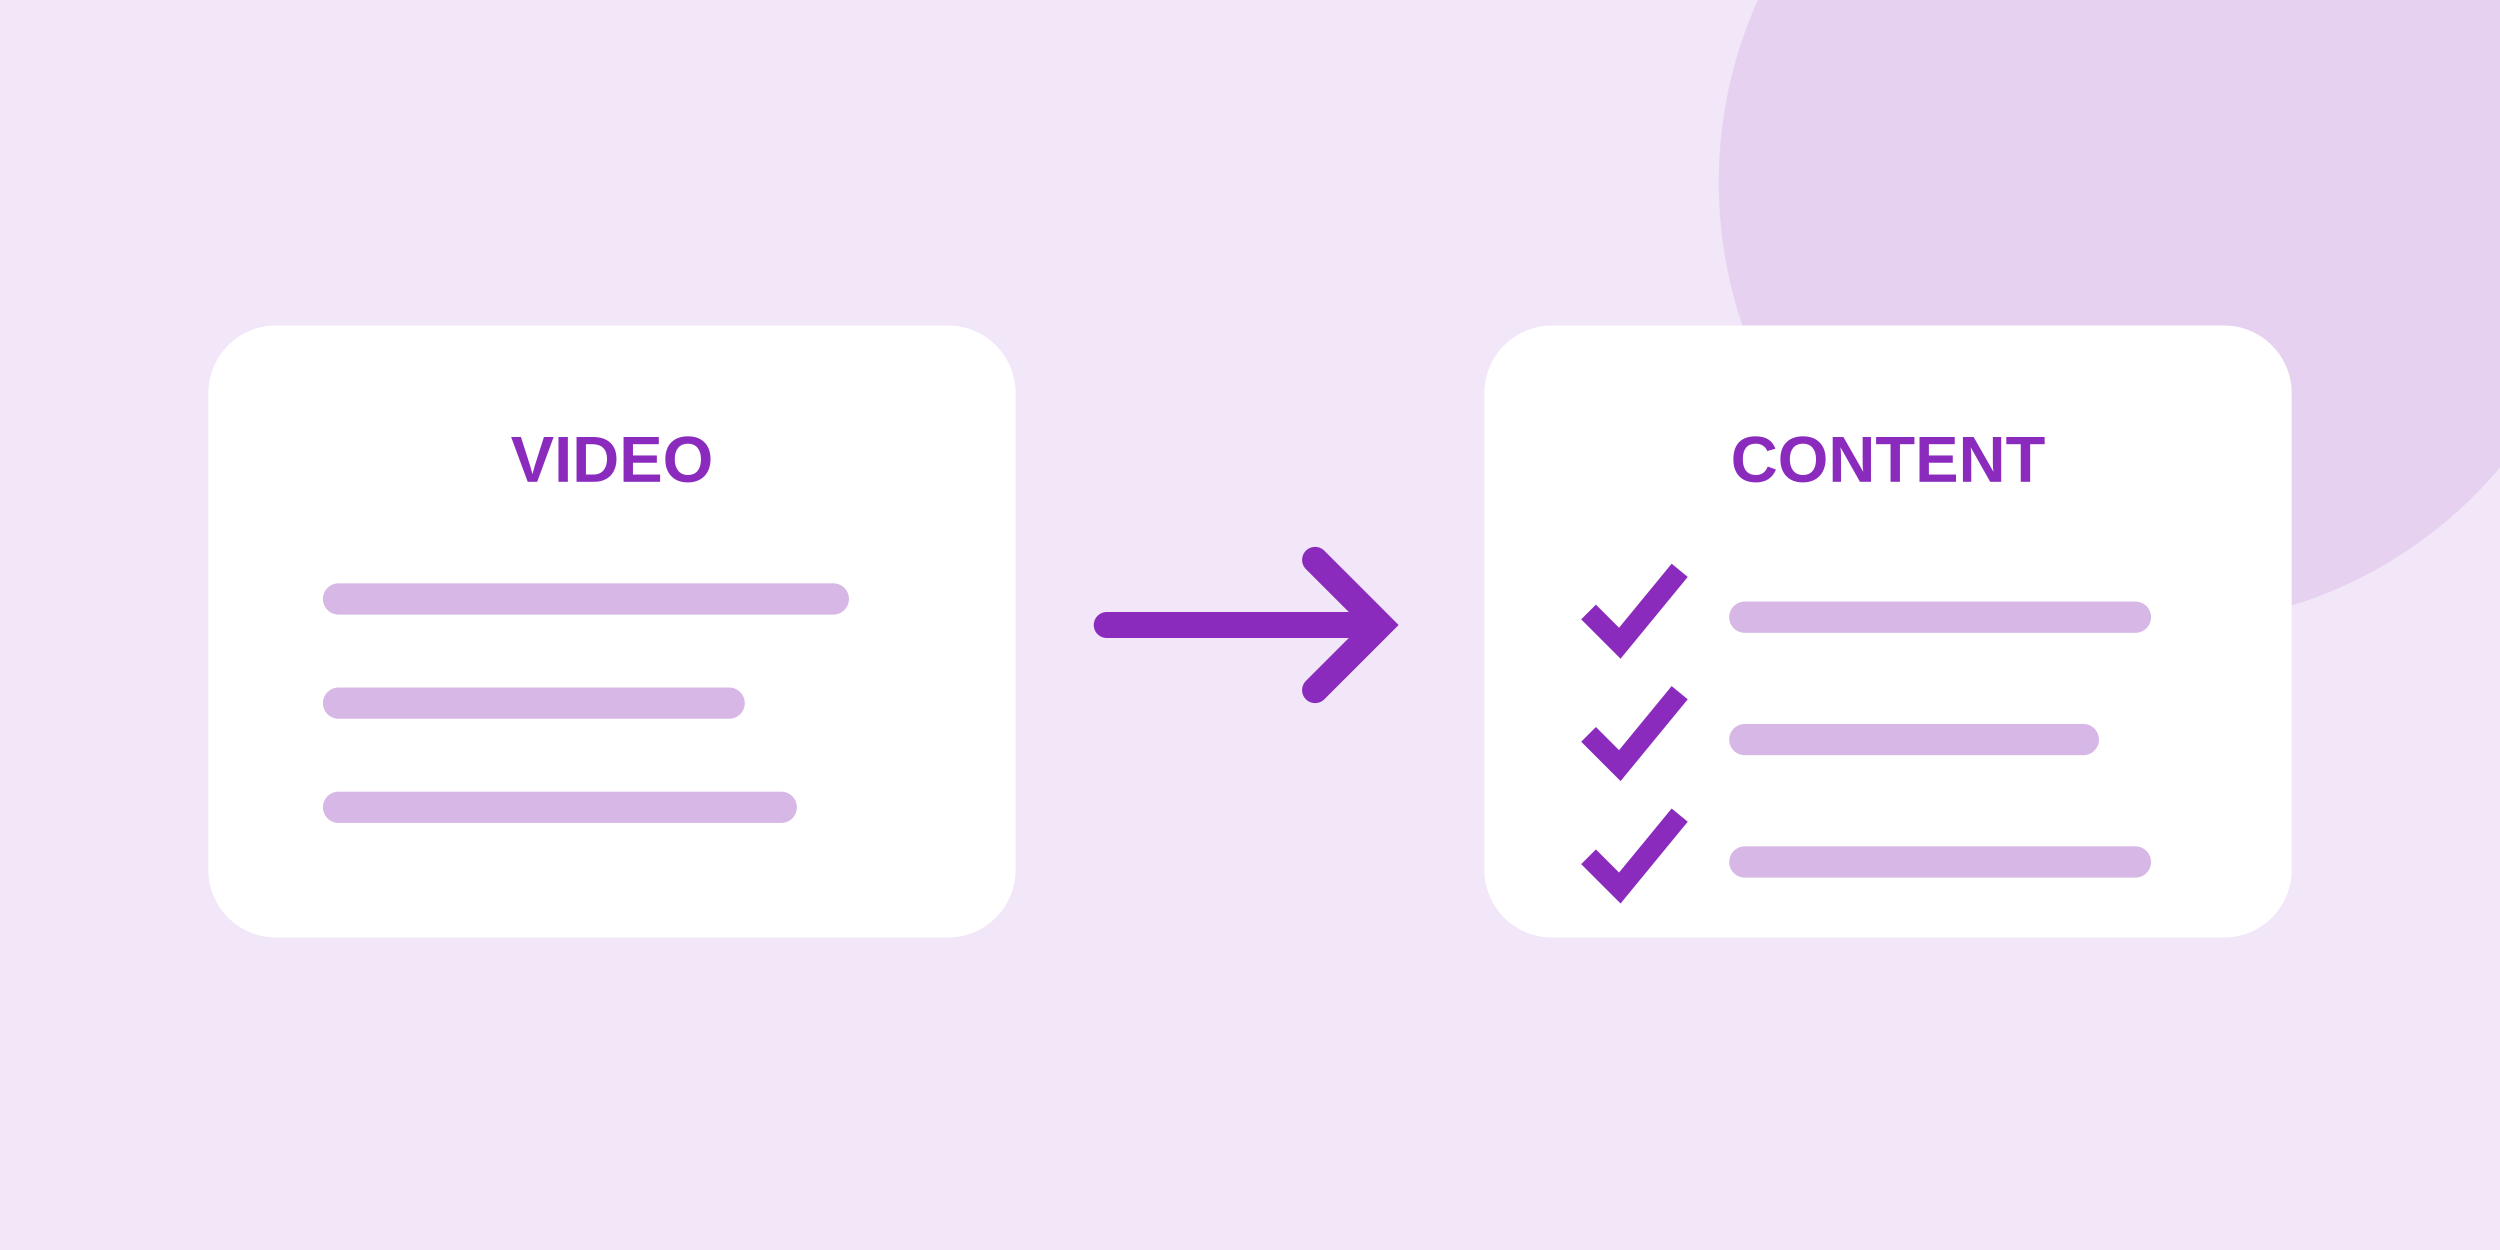
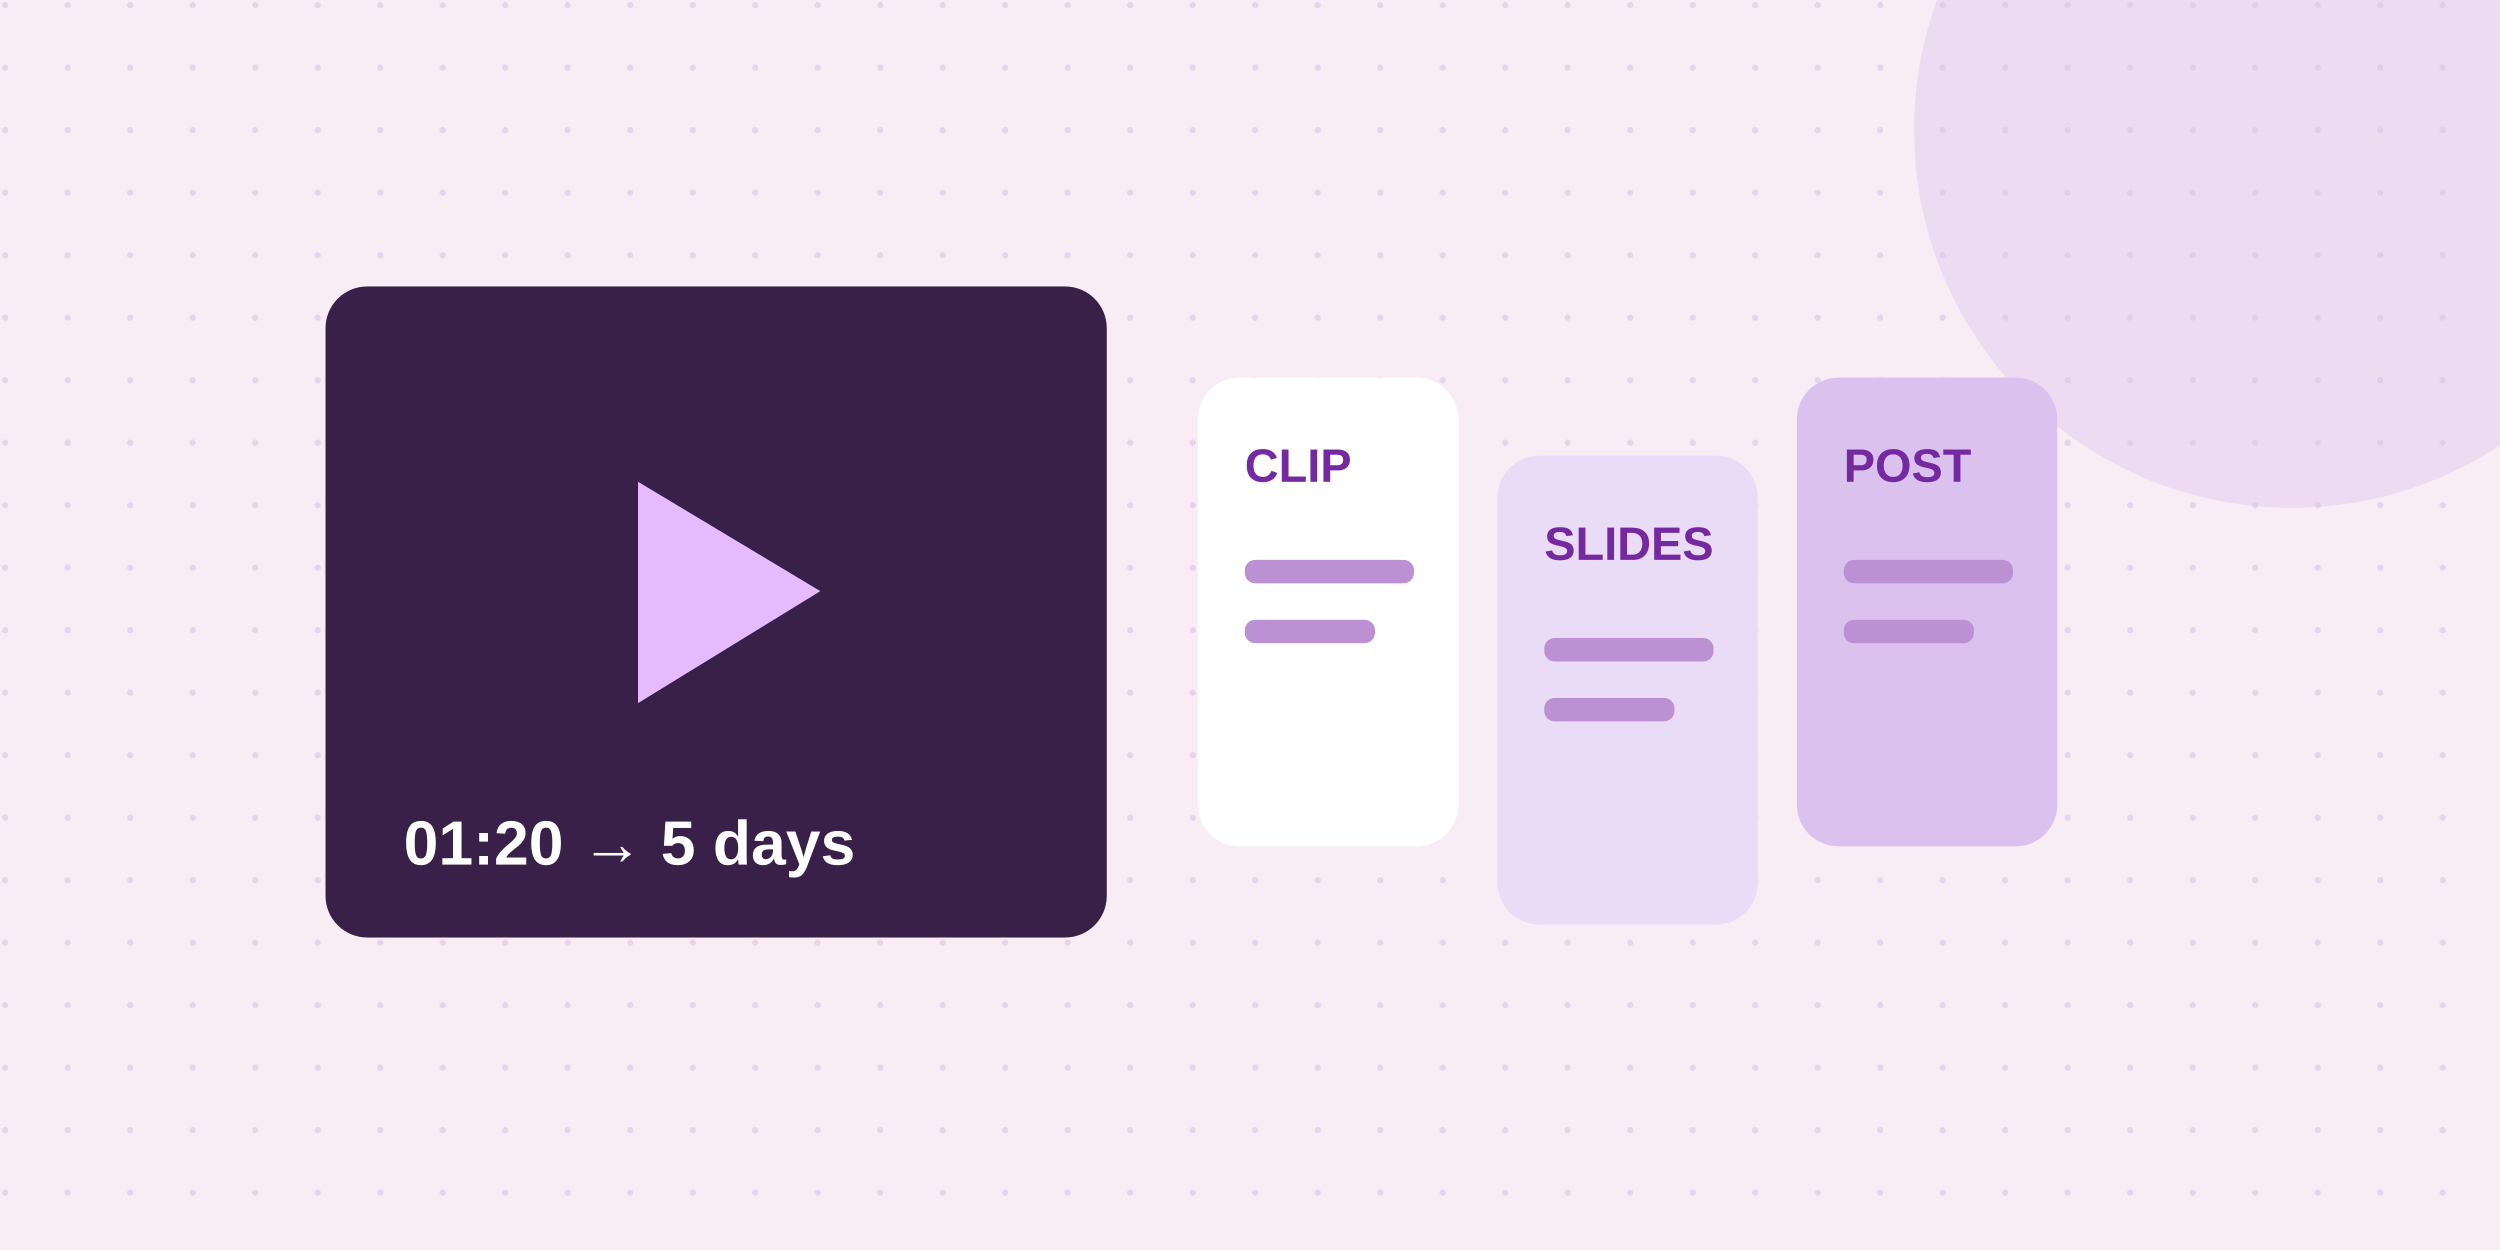
<svg xmlns="http://www.w3.org/2000/svg" viewBox="0 0 960 480">
-   <rect width="960" height="480" fill="#f1e7f8" />
-   <circle cx="830" cy="70" r="170" fill="#e6d2f0" />
-   <rect x="80" y="125" width="310" height="235" rx="26" fill="white" />
-   <rect x="570" y="125" width="310" height="235" rx="26" fill="white" />
-   <path d="M425 240h105m-25-25 25 25-25 25" fill="none" stroke="#8b2bbd" stroke-width="10" stroke-linecap="round" />
-   <g fill="#8b2bbd" font-family="Arial,sans-serif" font-size="25" font-weight="700" text-anchor="middle">
-     <text x="235" y="185">VIDEO</text>
-     <text x="725" y="185">CONTENT</text>
+   <defs>
+     <pattern id="dots" width="24" height="24" patternUnits="userSpaceOnUse">
+       <circle cx="2" cy="2" r="1.2" fill="#b990cf" opacity=".28" />
+     </pattern>
+   </defs>
+   <rect width="960" height="480" fill="#f8edf5" />
+   <rect width="960" height="480" fill="url(#dots)" />
+   <circle cx="880" cy="50" r="145" fill="#dcc0ec" opacity=".4" />
+   <g>
+     <rect x="125" y="110" width="300" height="250" rx="16" fill="#382049" />
+     <path d="M245 185v85l70-43Z" fill="#e6baff" />
+     <text x="155" y="332" font-family="Arial,sans-serif" font-size="24" fill="#fff" font-weight="700">01:20 → 5 days</text>
+     <rect x="460" y="145" width="100" height="180" rx="16" fill="#fff" />
+     <text x="478" y="185" font-family="Arial,sans-serif" font-size="18" fill="#7529a1" font-weight="700">CLIP</text>
+     <rect x="478" y="215" width="65" height="9" rx="4" fill="#bb91d3" />
+     <rect x="478" y="238" width="50" height="9" rx="4" fill="#bb91d3" />
+     <rect x="575" y="175" width="100" height="180" rx="16" fill="#eadbf6" />
+     <text x="593" y="215" font-family="Arial,sans-serif" font-size="18" fill="#7529a1" font-weight="700">SLIDES</text>
+     <rect x="593" y="245" width="65" height="9" rx="4" fill="#bb91d3" />
+     <rect x="593" y="268" width="50" height="9" rx="4" fill="#bb91d3" />
+     <rect x="690" y="145" width="100" height="180" rx="16" fill="#dbc1ee" />
+     <text x="708" y="185" font-family="Arial,sans-serif" font-size="18" fill="#7529a1" font-weight="700">POST</text>
+     <rect x="708" y="215" width="65" height="9" rx="4" fill="#bb91d3" />
+     <rect x="708" y="238" width="50" height="9" rx="4" fill="#bb91d3" />
  </g>
-   <path d="M130 230h190m-190 40h150m-150 40h170" stroke="#d6b7e5" stroke-width="12" stroke-linecap="round" />
-   <path d="m610 235 12 12 23-28m-35 63 12 12 23-28m-35 63 12 12 23-28" fill="none" stroke="#8b2bbd" stroke-width="8" />
-   <path d="M670 237h150m-150 47h130m-130 47h150" stroke="#d6b7e5" stroke-width="12" stroke-linecap="round" />
</svg>
